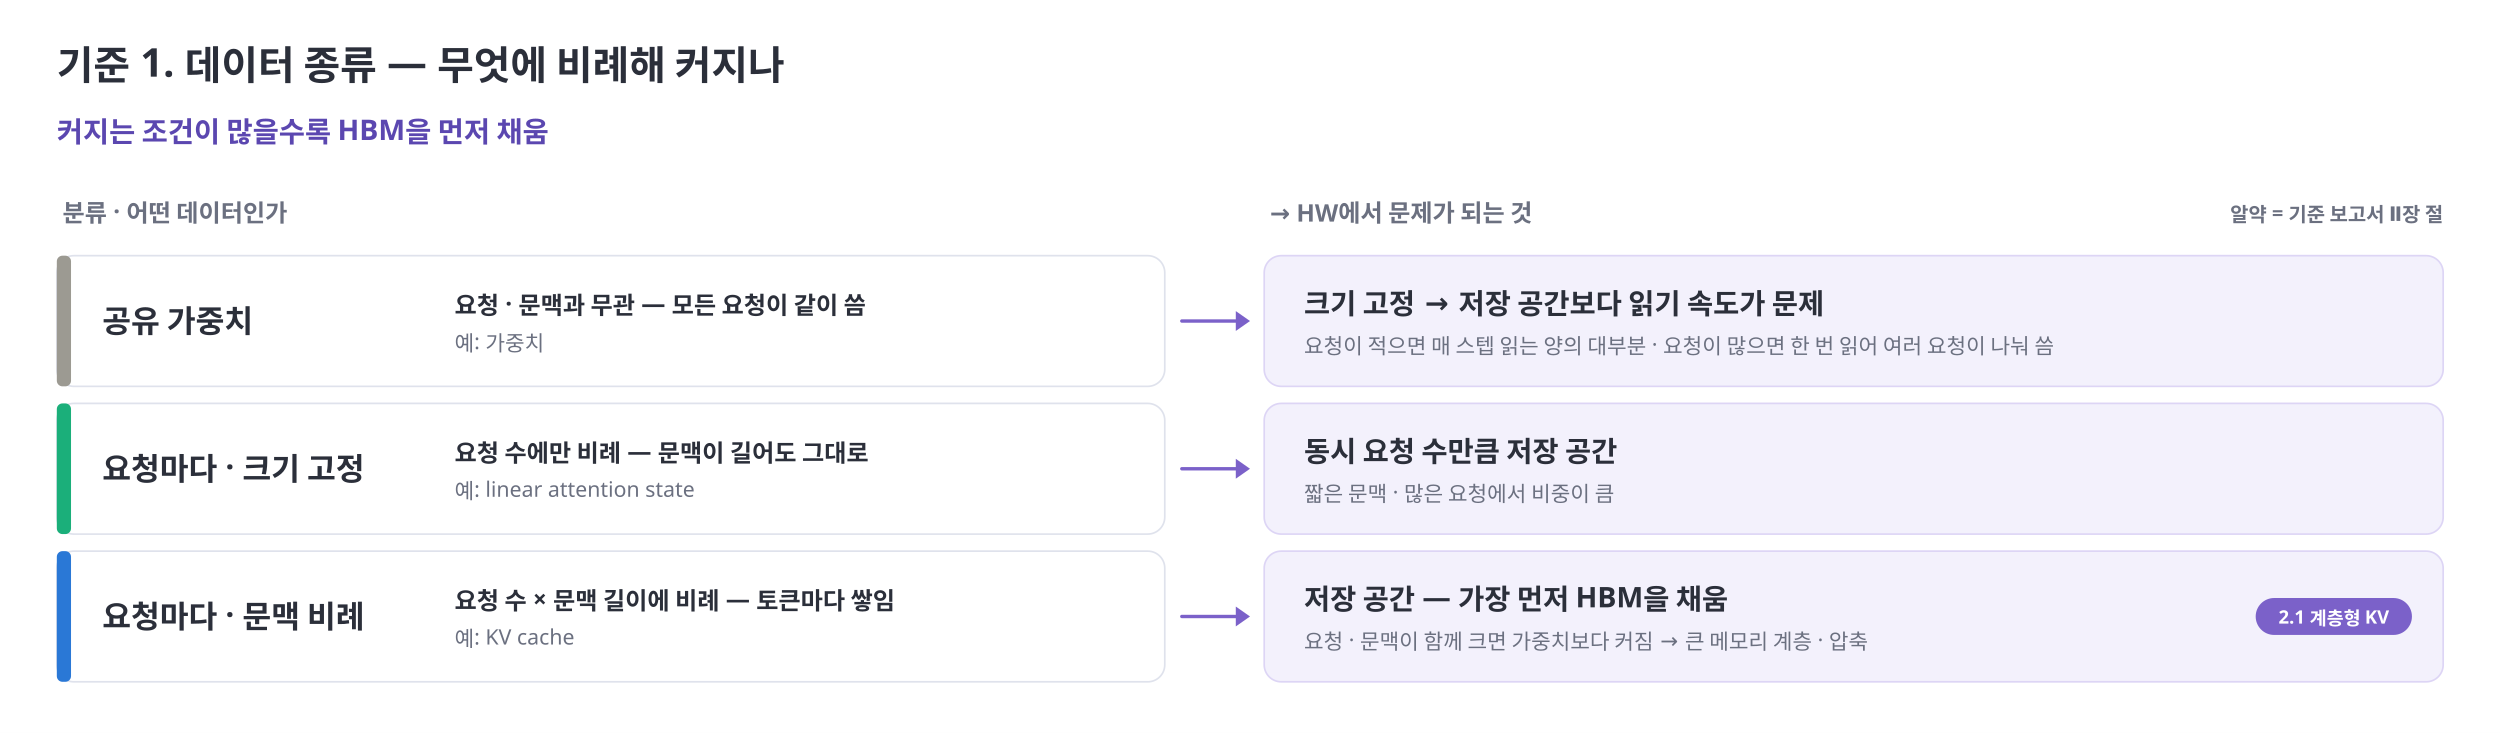
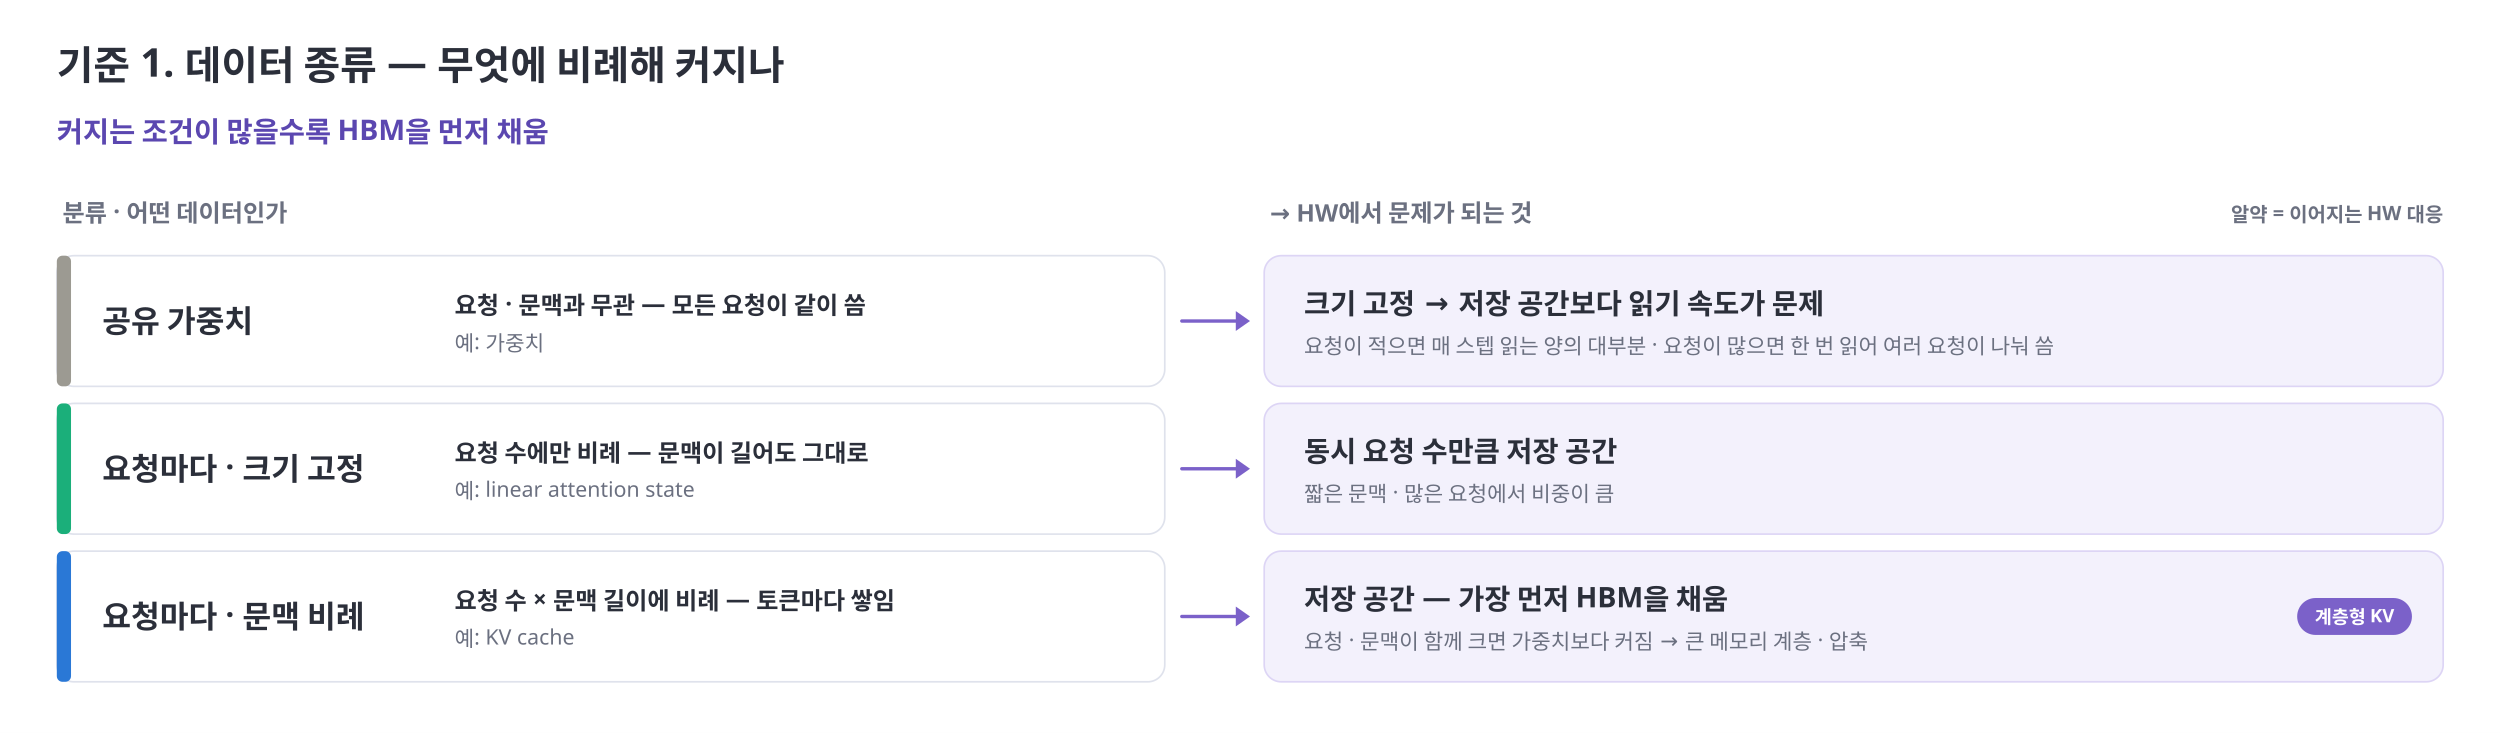
<svg xmlns="http://www.w3.org/2000/svg" viewBox="0 0 1760 516" width="1760" height="516">
  <rect width="100%" height="100%" fill="#ffffff" />
  <text x="40.0" y="56.0" font-family="'Noto Sans KR','Malgun Gothic',sans-serif" font-size="28" text-anchor="start" font-weight="800" fill="#2b2f3a">기준 1. 데이터 종류 — 무엇에 비례해 커지나</text>
  <text x="40.0" y="100.0" font-family="'Noto Sans KR','Malgun Gothic',sans-serif" font-size="20" text-anchor="start" font-weight="800" fill="#5b47b0">커지는 조건이 많을수록 HBM을 먼저 채움</text>
  <text x="44.0" y="156.0" font-family="'Noto Sans KR','Malgun Gothic',sans-serif" font-size="17" text-anchor="start" font-weight="800" fill="#6b7080">분류 · 어떤 데이터인가</text>
  <text x="894.0" y="156.0" font-family="'Noto Sans KR','Malgun Gothic',sans-serif" font-size="17" text-anchor="start" font-weight="800" fill="#6b7080">→ HW에서 문제가 되는 것</text>
-   <text x="1720.0" y="156.0" font-family="'Noto Sans KR','Malgun Gothic',sans-serif" font-size="14" text-anchor="end" font-weight="600" fill="#6b7080">알약 = 기준 보고서 Ⅱ장 절</text>
+   <text x="1720.0" y="156.0" font-family="'Noto Sans KR','Malgun Gothic',sans-serif" font-size="14" text-anchor="end" font-weight="600" fill="#6b7080">알약 = 이어지는 HW 대응</text>
  <rect x="40.0" y="180.0" width="780.0" height="92.0" rx="12" fill="#ffffff" stroke="#dfe2ec" stroke-width="1.2" />
  <rect x="40.0" y="180.0" width="10.0" height="92.0" rx="4" fill="#9c9a92" stroke="none" stroke-width="1" />
  <text x="72.0" y="234.0" font-family="'Noto Sans KR','Malgun Gothic',sans-serif" font-size="22" text-anchor="start" font-weight="800" fill="#2b2f3a">공유 가중치</text>
  <text x="320.0" y="221.0" font-family="'Noto Sans KR','Malgun Gothic',sans-serif" font-size="17" text-anchor="start" font-weight="600" fill="#2b2f3a">요청 · 문맥과 무관 — 모든 요청이 같이 씀</text>
  <text x="320.0" y="247.0" font-family="'Noto Sans KR','Malgun Gothic',sans-serif" font-size="15" text-anchor="start" font-weight="400" fill="#6b7080">예: 가중치</text>
  <line x1="832.0" y1="226.0" x2="872.0" y2="226.0" stroke="#7b61c9" stroke-width="2.4" stroke-linecap="round" />
  <path d="M870.0,219.0 L880.0,226.0 L870.0,233.0 Z" fill="#7b61c9" />
  <rect x="890.0" y="180.0" width="830.0" height="92.0" rx="12" fill="#f3f1fc" stroke="#ddd5f5" stroke-width="1.2" />
  <text x="918.0" y="221.0" font-family="'Noto Sans KR','Malgun Gothic',sans-serif" font-size="20" text-anchor="start" font-weight="800" fill="#2b2f3a">크기 고정 → 저장 공간보다 읽기 속도가 문제</text>
  <text x="918.0" y="249.0" font-family="'Noto Sans KR','Malgun Gothic',sans-serif" font-size="15" text-anchor="start" font-weight="400" fill="#6b7080">요청이 적으면 매 스텝 읽는 양의 대부분 · 요청이 많으면 한 번 읽어 여러 요청이 나눠 씀</text>
  <rect x="40.0" y="284.0" width="780.0" height="92.0" rx="12" fill="#ffffff" stroke="#dfe2ec" stroke-width="1.2" />
  <rect x="40.0" y="284.0" width="10.0" height="92.0" rx="4" fill="#1baf7a" stroke="none" stroke-width="1" />
  <text x="72.0" y="338.0" font-family="'Noto Sans KR','Malgun Gothic',sans-serif" font-size="22" text-anchor="start" font-weight="800" fill="#2b2f3a">요청마다 · 크기 고정</text>
  <text x="320.0" y="325.0" font-family="'Noto Sans KR','Malgun Gothic',sans-serif" font-size="17" text-anchor="start" font-weight="600" fill="#2b2f3a">요청 수에만 비례 — 문맥이 길어도 그대로</text>
  <text x="320.0" y="351.0" font-family="'Noto Sans KR','Malgun Gothic',sans-serif" font-size="15" text-anchor="start" font-weight="400" fill="#6b7080">예: linear attention state</text>
  <line x1="832.0" y1="330.0" x2="872.0" y2="330.0" stroke="#7b61c9" stroke-width="2.4" stroke-linecap="round" />
  <path d="M870.0,323.0 L880.0,330.0 L870.0,337.0 Z" fill="#7b61c9" />
  <rect x="890.0" y="284.0" width="830.0" height="92.0" rx="12" fill="#f3f1fc" stroke="#ddd5f5" stroke-width="1.2" />
  <text x="918.0" y="325.0" font-family="'Noto Sans KR','Malgun Gothic',sans-serif" font-size="20" text-anchor="start" font-weight="800" fill="#2b2f3a">동시 요청 수만큼 저장 공간</text>
  <text x="918.0" y="353.0" font-family="'Noto Sans KR','Malgun Gothic',sans-serif" font-size="15" text-anchor="start" font-weight="400" fill="#6b7080">짧은 문맥 · 많은 요청에서 비중이 큼</text>
  <rect x="40.0" y="388.0" width="780.0" height="92.0" rx="12" fill="#ffffff" stroke="#dfe2ec" stroke-width="1.2" />
  <rect x="40.0" y="388.0" width="10.0" height="92.0" rx="4" fill="#2a78d6" stroke="none" stroke-width="1" />
  <text x="72.0" y="442.0" font-family="'Noto Sans KR','Malgun Gothic',sans-serif" font-size="22" text-anchor="start" font-weight="800" fill="#2b2f3a">요청마다 · 문맥 비례</text>
  <text x="320.0" y="429.0" font-family="'Noto Sans KR','Malgun Gothic',sans-serif" font-size="17" text-anchor="start" font-weight="600" fill="#2b2f3a">요청 수 × 문맥 길이에 비례 — 토큰마다 쌓임</text>
  <text x="320.0" y="455.0" font-family="'Noto Sans KR','Malgun Gothic',sans-serif" font-size="15" text-anchor="start" font-weight="400" fill="#6b7080">예: KV cache</text>
  <line x1="832.0" y1="434.0" x2="872.0" y2="434.0" stroke="#7b61c9" stroke-width="2.4" stroke-linecap="round" />
  <path d="M870.0,427.0 L880.0,434.0 L870.0,441.0 Z" fill="#7b61c9" />
  <rect x="890.0" y="388.0" width="830.0" height="92.0" rx="12" fill="#f3f1fc" stroke="#ddd5f5" stroke-width="1.2" />
  <text x="918.0" y="429.0" font-family="'Noto Sans KR','Malgun Gothic',sans-serif" font-size="20" text-anchor="start" font-weight="800" fill="#2b2f3a">저장 공간 — 가장 먼저 HBM을 채움</text>
  <text x="918.0" y="457.0" font-family="'Noto Sans KR','Malgun Gothic',sans-serif" font-size="15" text-anchor="start" font-weight="400" fill="#6b7080">요청 · 문맥이 함께 크면 가중치보다 커짐 → 큰 메모리 계층 · 압축</text>
-   <rect x="1588.0" y="421.0" width="110.0" height="26.0" rx="13" fill="#7b61c9" stroke="none" stroke-width="1.5" />
-   <text x="1643.0" y="439.0" font-family="'Noto Sans KR','Malgun Gothic',sans-serif" font-size="13" text-anchor="middle" font-weight="700" fill="#ffffff">2.1 계층형 KV</text>
+   <rect x="1617.2" y="421.0" width="80.8" height="26.0" rx="13" fill="#7b61c9" stroke="none" stroke-width="1.5" />
+   <text x="1657.6" y="439.0" font-family="'Noto Sans KR','Malgun Gothic',sans-serif" font-size="13" text-anchor="middle" font-weight="700" fill="#ffffff">계층형 KV</text>
</svg>
